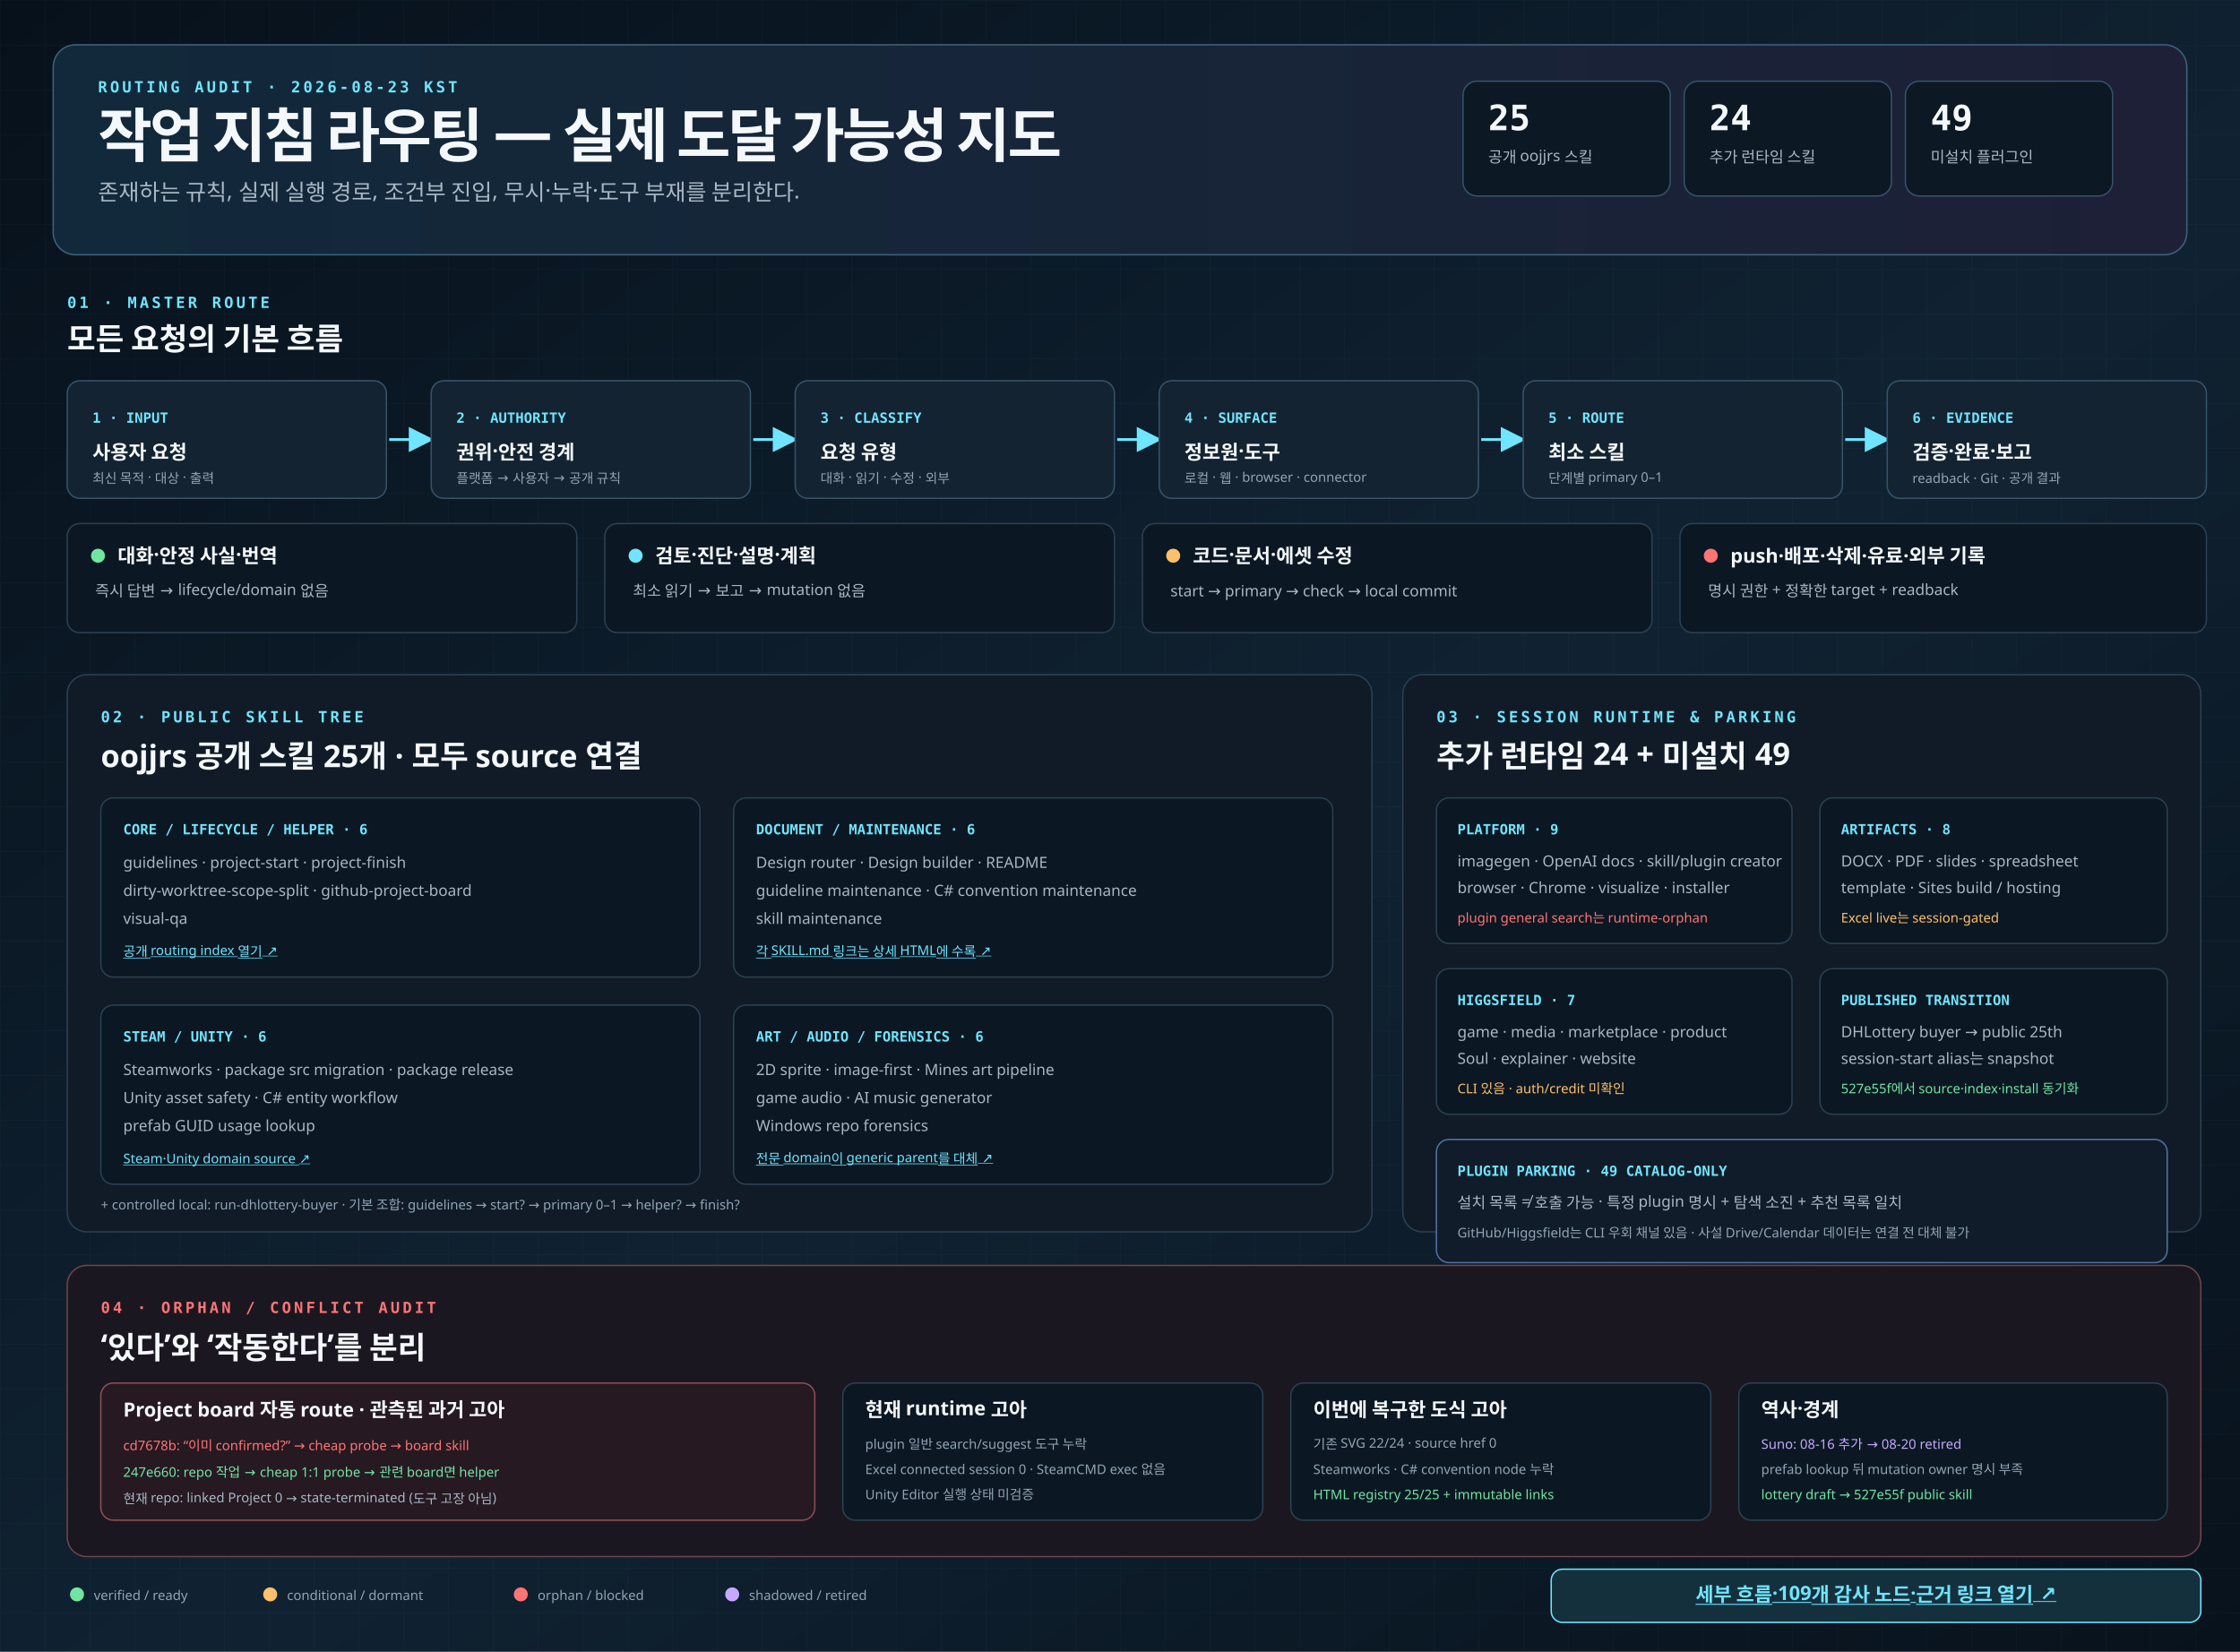
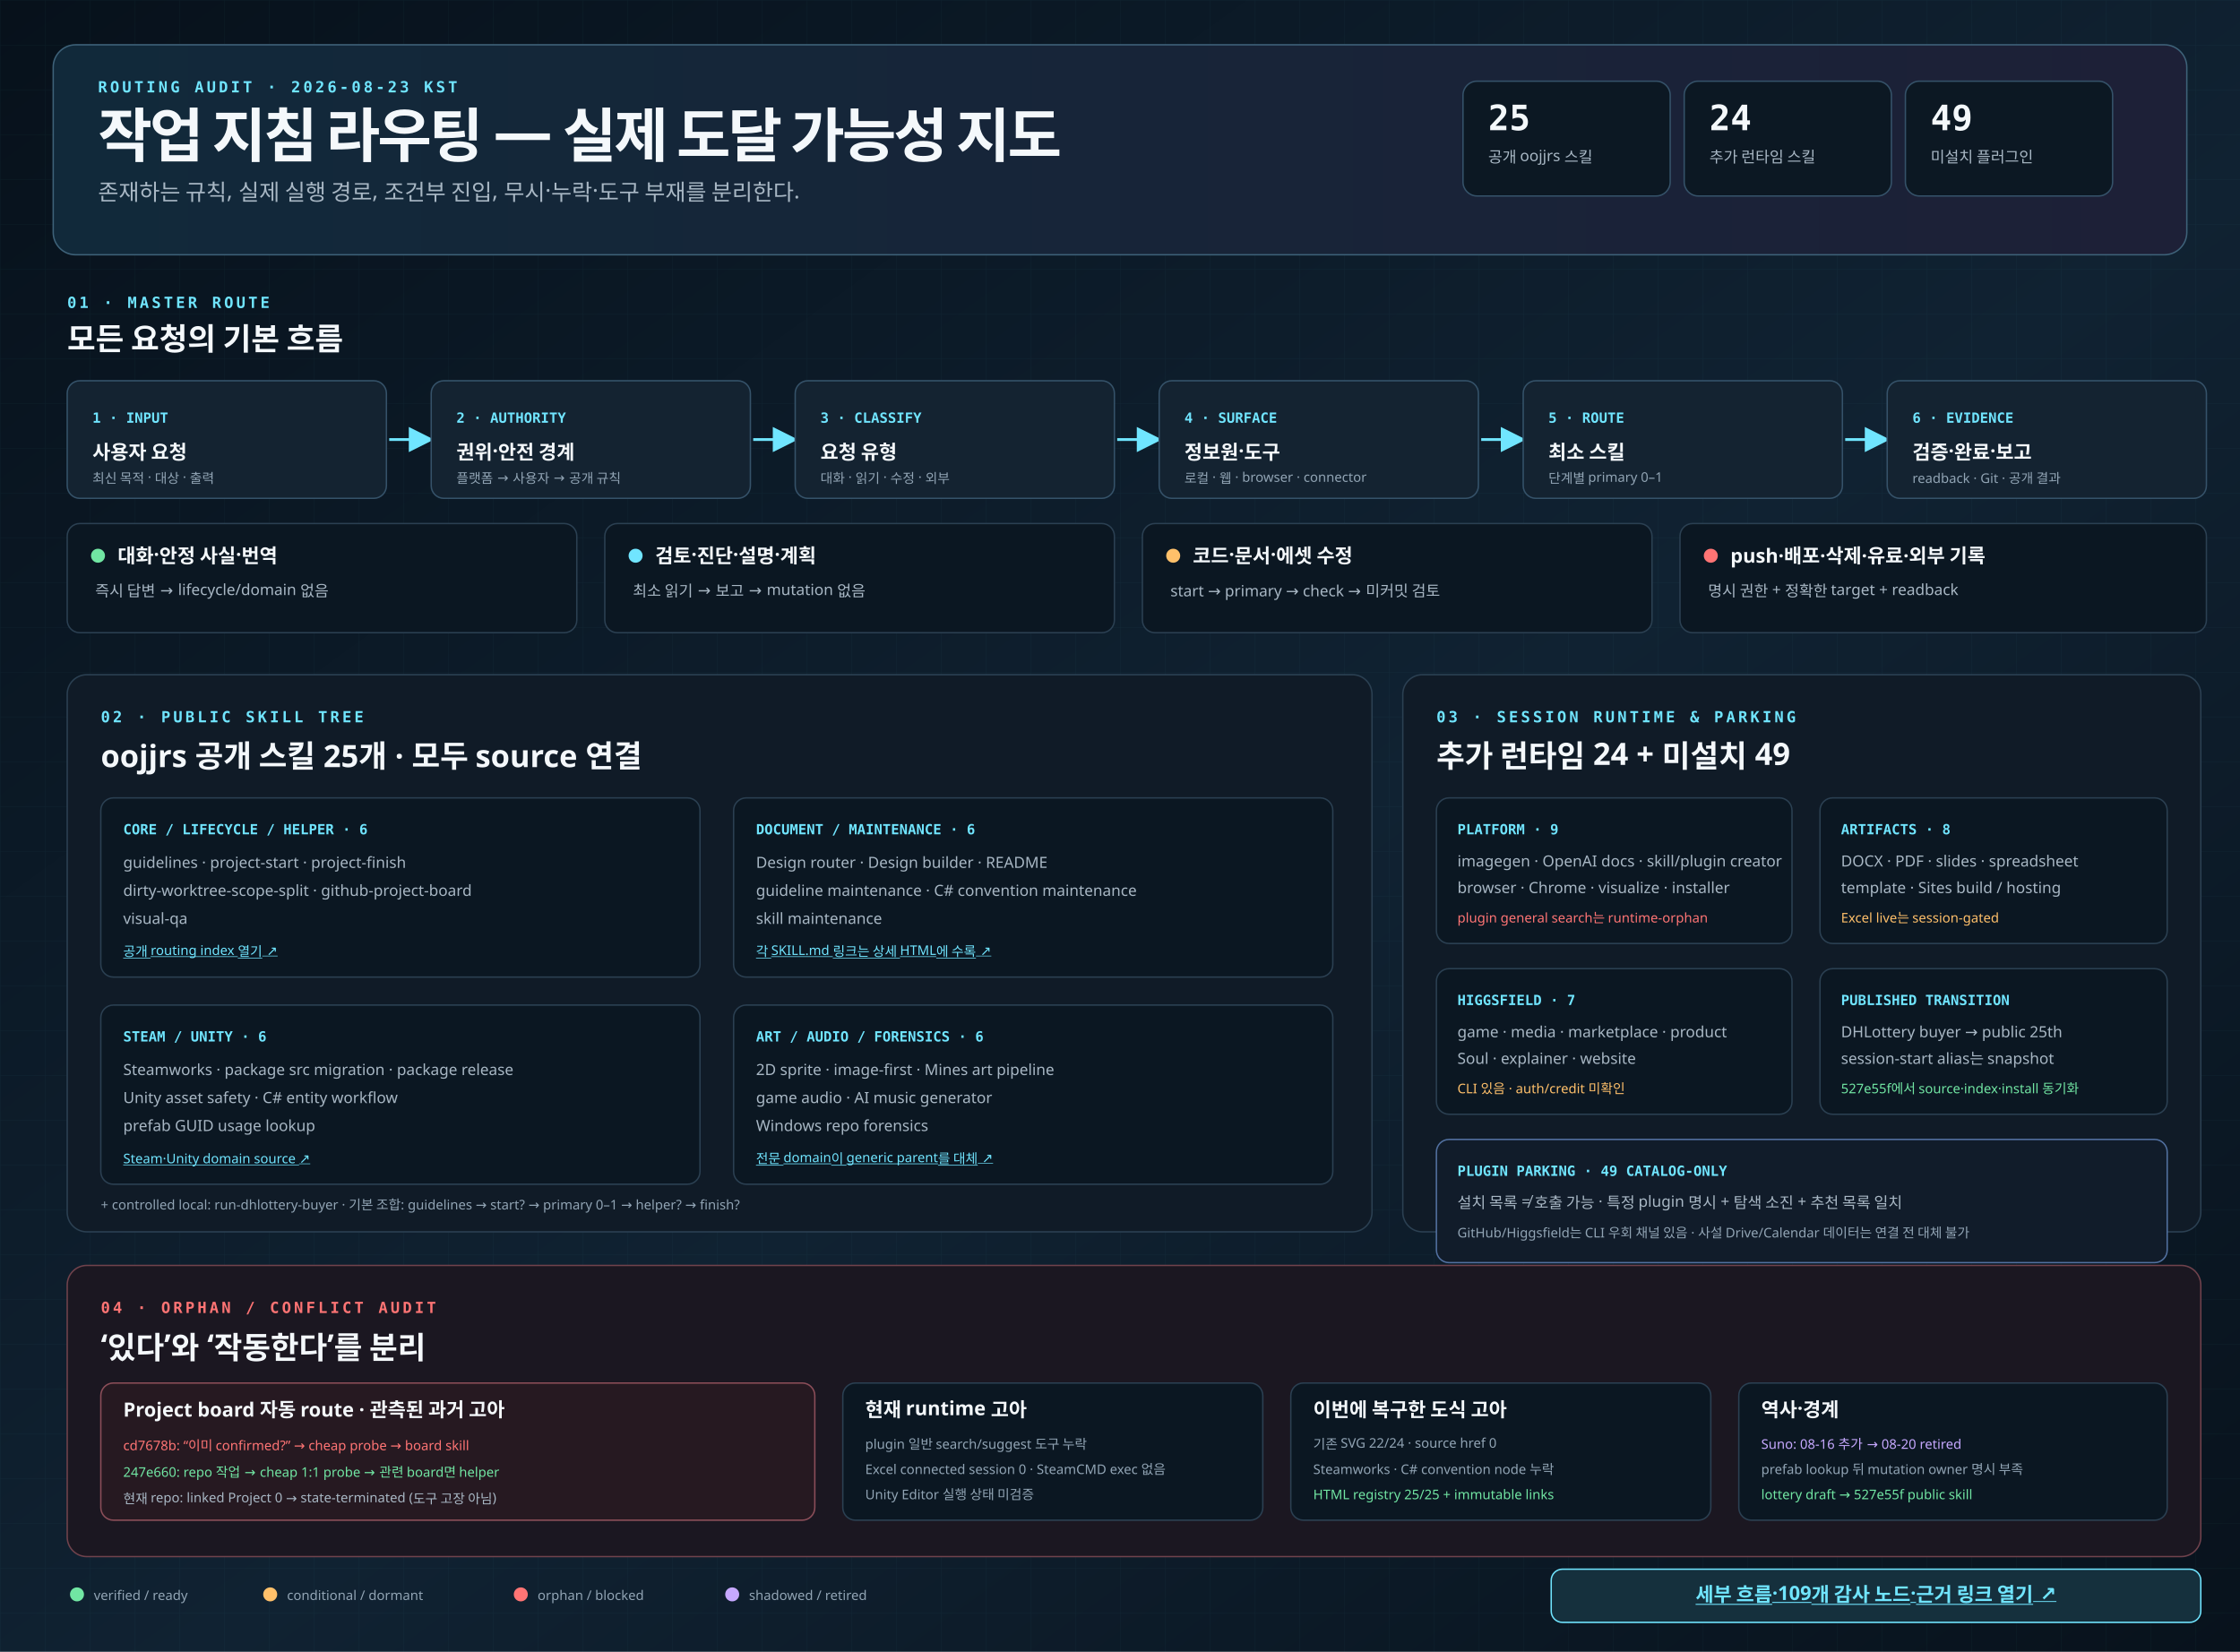
<svg xmlns="http://www.w3.org/2000/svg" width="1600" height="1180" viewBox="0 0 1600 1180" role="img" aria-labelledby="title desc">
  <defs>
    <linearGradient id="bg" x1="0" y1="0" x2="1" y2="1">
      <stop offset="0" stop-color="#07111b" />
      <stop offset="0.55" stop-color="#102232" />
      <stop offset="1" stop-color="#08121c" />
    </linearGradient>
    <linearGradient id="hero" x1="0" y1="0" x2="1" y2="0">
      <stop offset="0" stop-color="#11293a" />
      <stop offset="1" stop-color="#1d2037" />
    </linearGradient>
    <pattern id="grid" width="32" height="32" patternUnits="userSpaceOnUse">
      <path d="M32 0H0V32" fill="none" stroke="#70e5ff" stroke-opacity=".035" />
    </pattern>
    <marker id="arrow" markerWidth="9" markerHeight="9" refX="7" refY="4.5" orient="auto">
      <path d="M0 0L9 4.5L0 9Z" fill="#70e5ff" />
    </marker>
    <style>
      .title{fill:#f4f8fb;font:800 42px 'Segoe UI','Malgun Gothic',sans-serif;letter-spacing:-1.8px}.sub{fill:#a8b7c4;font:500 16px 'Segoe UI','Malgun Gothic',sans-serif}.kicker{fill:#70e5ff;font:800 11px Consolas,monospace;letter-spacing:2px}.section{fill:#f4f8fb;font:800 22px 'Segoe UI','Malgun Gothic',sans-serif}.label{fill:#f4f8fb;font:750 14px 'Segoe UI','Malgun Gothic',sans-serif}.small{fill:#a8b7c4;font:500 11px 'Segoe UI','Malgun Gothic',sans-serif}.tiny{fill:#91a4b4;font:500 9.5px 'Segoe UI','Malgun Gothic',sans-serif}.mono{fill:#70e5ff;font:800 10px Consolas,monospace}.count{fill:#f4f8fb;font:900 25px Consolas,monospace}.panel{fill:#101b27;stroke:#2b4052;stroke-width:1}.panel2{fill:#0b1722;stroke:#2b4052;stroke-width:1}.node{fill:#142331;stroke:#355269;stroke-width:1}.link{fill:#70e5ff;text-decoration:underline}.green{fill:#71e6a3}.amber{fill:#ffc06a}.red{fill:#ff7474}.purple{fill:#c6a8ff}.muted{fill:#a8b7c4}.pill{fill:#0c1823;stroke:#355269}.run{fill:none;stroke:#70e5ff;stroke-width:2;marker-end:url(#arrow)}.conditional{fill:none;stroke:#ffc06a;stroke-width:2;stroke-dasharray:6 5;marker-end:url(#arrow)}
    </style>
  </defs>
  <rect width="1600" height="1180" fill="url(#bg)" />
  <rect width="1600" height="1180" fill="url(#grid)" />
  <rect x="38" y="32" width="1524" height="150" rx="16" fill="url(#hero)" stroke="#3e6279" />
  <text x="70" y="66" class="kicker">ROUTING AUDIT · 2026-08-23 KST</text>
  <text x="70" y="112" class="title">작업 지침 라우팅 — 실제 도달 가능성 지도</text>
  <text x="70" y="143" class="sub">존재하는 규칙, 실제 실행 경로, 조건부 진입, 무시·누락·도구 부재를 분리한다.</text>
  <g transform="translate(1045 58)">
    <rect width="148" height="82" rx="10" class="pill" />
    <text x="18" y="35" class="count">25</text>
    <text x="18" y="58" class="small">공개 oojjrs 스킬</text>
    <rect x="158" width="148" height="82" rx="10" class="pill" />
    <text x="176" y="35" class="count">24</text>
    <text x="176" y="58" class="small">추가 런타임 스킬</text>
    <rect x="316" width="148" height="82" rx="10" class="pill" />
    <text x="334" y="35" class="count">49</text>
    <text x="334" y="58" class="small">미설치 플러그인</text>
  </g>
  <text x="48" y="220" class="kicker">01 · MASTER ROUTE</text>
  <text x="48" y="250" class="section">모든 요청의 기본 흐름</text>
  <g transform="translate(48 272)">
    <g>
      <rect width="228" height="84" rx="9" class="node" />
      <text x="18" y="30" class="mono">1 · INPUT</text>
      <text x="18" y="56" class="label">사용자 요청</text>
      <text x="18" y="73" class="tiny">최신 목적 · 대상 · 출력</text>
    </g>
    <path d="M230 42H258" class="run" />
    <g transform="translate(260)">
      <rect width="228" height="84" rx="9" class="node" />
      <text x="18" y="30" class="mono">2 · AUTHORITY</text>
      <text x="18" y="56" class="label">권위·안전 경계</text>
      <text x="18" y="73" class="tiny">플랫폼 → 사용자 → 공개 규칙</text>
    </g>
    <path d="M490 42H518" class="run" />
    <g transform="translate(520)">
      <rect width="228" height="84" rx="9" class="node" />
      <text x="18" y="30" class="mono">3 · CLASSIFY</text>
      <text x="18" y="56" class="label">요청 유형</text>
      <text x="18" y="73" class="tiny">대화 · 읽기 · 수정 · 외부</text>
    </g>
    <path d="M750 42H778" class="run" />
    <g transform="translate(780)">
      <rect width="228" height="84" rx="9" class="node" />
      <text x="18" y="30" class="mono">4 · SURFACE</text>
      <text x="18" y="56" class="label">정보원·도구</text>
      <text x="18" y="73" class="tiny">로컬 · 웹 · browser · connector</text>
    </g>
    <path d="M1010 42H1038" class="run" />
    <g transform="translate(1040)">
      <rect width="228" height="84" rx="9" class="node" />
      <text x="18" y="30" class="mono">5 · ROUTE</text>
      <text x="18" y="56" class="label">최소 스킬</text>
      <text x="18" y="73" class="tiny">단계별 primary 0–1</text>
    </g>
    <path d="M1270 42H1298" class="run" />
    <g transform="translate(1300)">
      <rect width="228" height="84" rx="9" class="node" />
      <text x="18" y="30" class="mono">6 · EVIDENCE</text>
      <text x="18" y="56" class="label">검증·완료·보고</text>
      <text x="18" y="73" class="tiny">readback · Git · 공개 결과</text>
    </g>
  </g>
  <g transform="translate(48 374)">
    <rect width="364" height="78" rx="9" class="panel2" />
    <circle cx="22" cy="23" r="5" fill="#71e6a3" />
    <text x="36" y="28" class="label">대화·안정 사실·번역</text>
    <text x="20" y="52" class="small">즉시 답변 → lifecycle/domain 없음</text>
    <rect x="384" width="364" height="78" rx="9" class="panel2" />
    <circle cx="406" cy="23" r="5" fill="#70e5ff" />
    <text x="420" y="28" class="label">검토·진단·설명·계획</text>
    <text x="404" y="52" class="small">최소 읽기 → 보고 → mutation 없음</text>
    <rect x="768" width="364" height="78" rx="9" class="panel2" />
    <circle cx="790" cy="23" r="5" fill="#ffc06a" />
    <text x="804" y="28" class="label">코드·문서·에셋 수정</text>
-     <text x="788" y="52" class="small">start → primary → check → local commit</text>
+     <text x="788" y="52" class="small">start → primary → check → 미커밋 검토</text>
    <rect x="1152" width="376" height="78" rx="9" class="panel2" />
    <circle cx="1174" cy="23" r="5" fill="#ff7474" />
    <text x="1188" y="28" class="label">push·배포·삭제·유료·외부 기록</text>
    <text x="1172" y="52" class="small">명시 권한 + 정확한 target + readback</text>
  </g>
  <g transform="translate(48 482)">
    <rect width="932" height="398" rx="14" class="panel" />
    <text x="24" y="34" class="kicker">02 · PUBLIC SKILL TREE</text>
    <text x="24" y="66" class="section">oojjrs 공개 스킬 25개 · 모두 source 연결</text>
    <g transform="translate(24 88)">
      <a href="https://oojjrs.github.io/codex/skills/" target="_blank" rel="noopener noreferrer">
        <rect width="428" height="128" rx="9" class="panel2" />
        <text x="16" y="26" class="mono">CORE / LIFECYCLE / HELPER · 6</text>
        <text x="16" y="50" class="small">guidelines · project-start · project-finish</text>
        <text x="16" y="70" class="small">dirty-worktree-scope-split · github-project-board</text>
        <text x="16" y="90" class="small">visual-qa</text>
        <text x="16" y="113" class="tiny link">공개 routing index 열기 ↗</text>
      </a>
      <a href="https://oojjrs.github.io/codex/skills/" target="_blank" rel="noopener noreferrer" transform="translate(452)">
        <rect width="428" height="128" rx="9" class="panel2" />
        <text x="16" y="26" class="mono">DOCUMENT / MAINTENANCE · 6</text>
        <text x="16" y="50" class="small">Design router · Design builder · README</text>
        <text x="16" y="70" class="small">guideline maintenance · C# convention maintenance</text>
        <text x="16" y="90" class="small">skill maintenance</text>
        <text x="16" y="113" class="tiny link">각 SKILL.md 링크는 상세 HTML에 수록 ↗</text>
      </a>
      <a href="https://oojjrs.github.io/codex/skills/" target="_blank" rel="noopener noreferrer" transform="translate(0 148)">
        <rect width="428" height="128" rx="9" class="panel2" />
        <text x="16" y="26" class="mono">STEAM / UNITY · 6</text>
        <text x="16" y="50" class="small">Steamworks · package src migration · package release</text>
        <text x="16" y="70" class="small">Unity asset safety · C# entity workflow</text>
        <text x="16" y="90" class="small">prefab GUID usage lookup</text>
        <text x="16" y="113" class="tiny link">Steam·Unity domain source ↗</text>
      </a>
      <a href="https://oojjrs.github.io/codex/skills/" target="_blank" rel="noopener noreferrer" transform="translate(452 148)">
        <rect width="428" height="128" rx="9" class="panel2" />
        <text x="16" y="26" class="mono">ART / AUDIO / FORENSICS · 6</text>
        <text x="16" y="50" class="small">2D sprite · image-first · Mines art pipeline</text>
        <text x="16" y="70" class="small">game audio · AI music generator</text>
        <text x="16" y="90" class="small">Windows repo forensics</text>
        <text x="16" y="113" class="tiny link">전문 domain이 generic parent를 대체 ↗</text>
      </a>
    </g>
    <text x="24" y="382" class="tiny">+ controlled local: run-dhlottery-buyer · 기본 조합: guidelines → start? → primary 0–1 → helper? → finish?</text>
    <rect x="954" width="570" height="398" rx="14" class="panel" />
    <text x="978" y="34" class="kicker">03 · SESSION RUNTIME &amp; PARKING</text>
    <text x="978" y="66" class="section">추가 런타임 24 + 미설치 49</text>
    <g transform="translate(978 88)">
      <rect width="254" height="104" rx="9" class="panel2" />
      <text x="15" y="26" class="mono">PLATFORM · 9</text>
      <text x="15" y="49" class="small">imagegen · OpenAI docs · skill/plugin creator</text>
      <text x="15" y="68" class="small">browser · Chrome · visualize · installer</text>
      <text x="15" y="89" class="tiny red">plugin general search는 runtime-orphan</text>
      <rect x="274" width="248" height="104" rx="9" class="panel2" />
      <text x="289" y="26" class="mono">ARTIFACTS · 8</text>
      <text x="289" y="49" class="small">DOCX · PDF · slides · spreadsheet</text>
      <text x="289" y="68" class="small">template · Sites build / hosting</text>
      <text x="289" y="89" class="tiny amber">Excel live는 session-gated</text>
      <rect y="122" width="254" height="104" rx="9" class="panel2" />
      <text x="15" y="148" class="mono">HIGGSFIELD · 7</text>
      <text x="15" y="171" class="small">game · media · marketplace · product</text>
      <text x="15" y="190" class="small">Soul · explainer · website</text>
      <text x="15" y="211" class="tiny amber">CLI 있음 · auth/credit 미확인</text>
      <rect x="274" y="122" width="248" height="104" rx="9" class="panel2" />
      <text x="289" y="148" class="mono">PUBLISHED TRANSITION</text>
      <text x="289" y="171" class="small">DHLottery buyer → public 25th</text>
      <text x="289" y="190" class="small">session-start alias는 snapshot</text>
      <text x="289" y="211" class="tiny green">527e55f에서 source·index·install 동기화</text>
      <rect y="244" width="522" height="88" rx="9" fill="#111c2a" stroke="#5271a1" />
      <text x="15" y="270" class="mono">PLUGIN PARKING · 49 CATALOG-ONLY</text>
      <text x="15" y="293" class="small">설치 목록 ≠ 호출 가능 · 특정 plugin 명시 + 탐색 소진 + 추천 목록 일치</text>
      <text x="15" y="314" class="tiny">GitHub/Higgsfield는 CLI 우회 채널 있음 · 사설 Drive/Calendar 데이터는 연결 전 대체 불가</text>
    </g>
  </g>
  <g transform="translate(48 904)">
    <rect width="1524" height="208" rx="14" fill="#1b1721" stroke="#70424c" />
    <text x="24" y="34" class="kicker red">04 · ORPHAN / CONFLICT AUDIT</text>
    <text x="24" y="65" class="section">‘있다’와 ‘작동한다’를 분리</text>
    <g transform="translate(24 84)">
      <rect width="510" height="98" rx="9" fill="#261921" stroke="#8c4e59" />
      <text x="16" y="24" class="label">Project board 자동 route · 관측된 과거 고아</text>
      <text x="16" y="48" class="tiny red">cd7678b: “이미 confirmed?” → cheap probe → board skill</text>
      <text x="16" y="67" class="tiny green">247e660: repo 작업 → cheap 1:1 probe → 관련 board면 helper</text>
      <text x="16" y="86" class="tiny muted">현재 repo: linked Project 0 → state-terminated (도구 고장 아님)</text>
      <rect x="530" width="300" height="98" rx="9" class="panel2" />
      <text x="546" y="24" class="label">현재 runtime 고아</text>
      <text x="546" y="47" class="tiny">plugin 일반 search/suggest 도구 누락</text>
      <text x="546" y="65" class="tiny">Excel connected session 0 · SteamCMD exec 없음</text>
      <text x="546" y="83" class="tiny">Unity Editor 실행 상태 미검증</text>
      <rect x="850" width="300" height="98" rx="9" class="panel2" />
      <text x="866" y="24" class="label">이번에 복구한 도식 고아</text>
      <text x="866" y="47" class="tiny">기존 SVG 22/24 · source href 0</text>
      <text x="866" y="65" class="tiny">Steamworks · C# convention node 누락</text>
      <text x="866" y="83" class="tiny green">HTML registry 25/25 + immutable links</text>
      <rect x="1170" width="306" height="98" rx="9" class="panel2" />
      <text x="1186" y="24" class="label">역사·경계</text>
      <text x="1186" y="47" class="tiny purple">Suno: 08-16 추가 → 08-20 retired</text>
      <text x="1186" y="65" class="tiny">prefab lookup 뒤 mutation owner 명시 부족</text>
      <text x="1186" y="83" class="tiny green">lottery draft → 527e55f public skill</text>
    </g>
  </g>
  <g transform="translate(48 1132)">
    <circle cx="7" cy="7" r="5" fill="#71e6a3" />
    <text x="19" y="11" class="tiny">verified / ready</text>
    <circle cx="145" cy="7" r="5" fill="#ffc06a" />
    <text x="157" y="11" class="tiny">conditional / dormant</text>
    <circle cx="324" cy="7" r="5" fill="#ff7474" />
    <text x="336" y="11" class="tiny">orphan / blocked</text>
    <circle cx="475" cy="7" r="5" fill="#c6a8ff" />
    <text x="487" y="11" class="tiny">shadowed / retired</text>
    <a href="https://oojjrs.github.io/codex/skill-routing-diagram/" target="_blank" rel="noopener noreferrer">
      <rect x="1060" y="-11" width="464" height="38" rx="8" fill="#15303d" stroke="#70e5ff" />
      <text x="1292" y="12" class="label link" text-anchor="middle">세부 흐름·109개 감사 노드·근거 링크 열기 ↗</text>
    </a>
  </g>
</svg>
